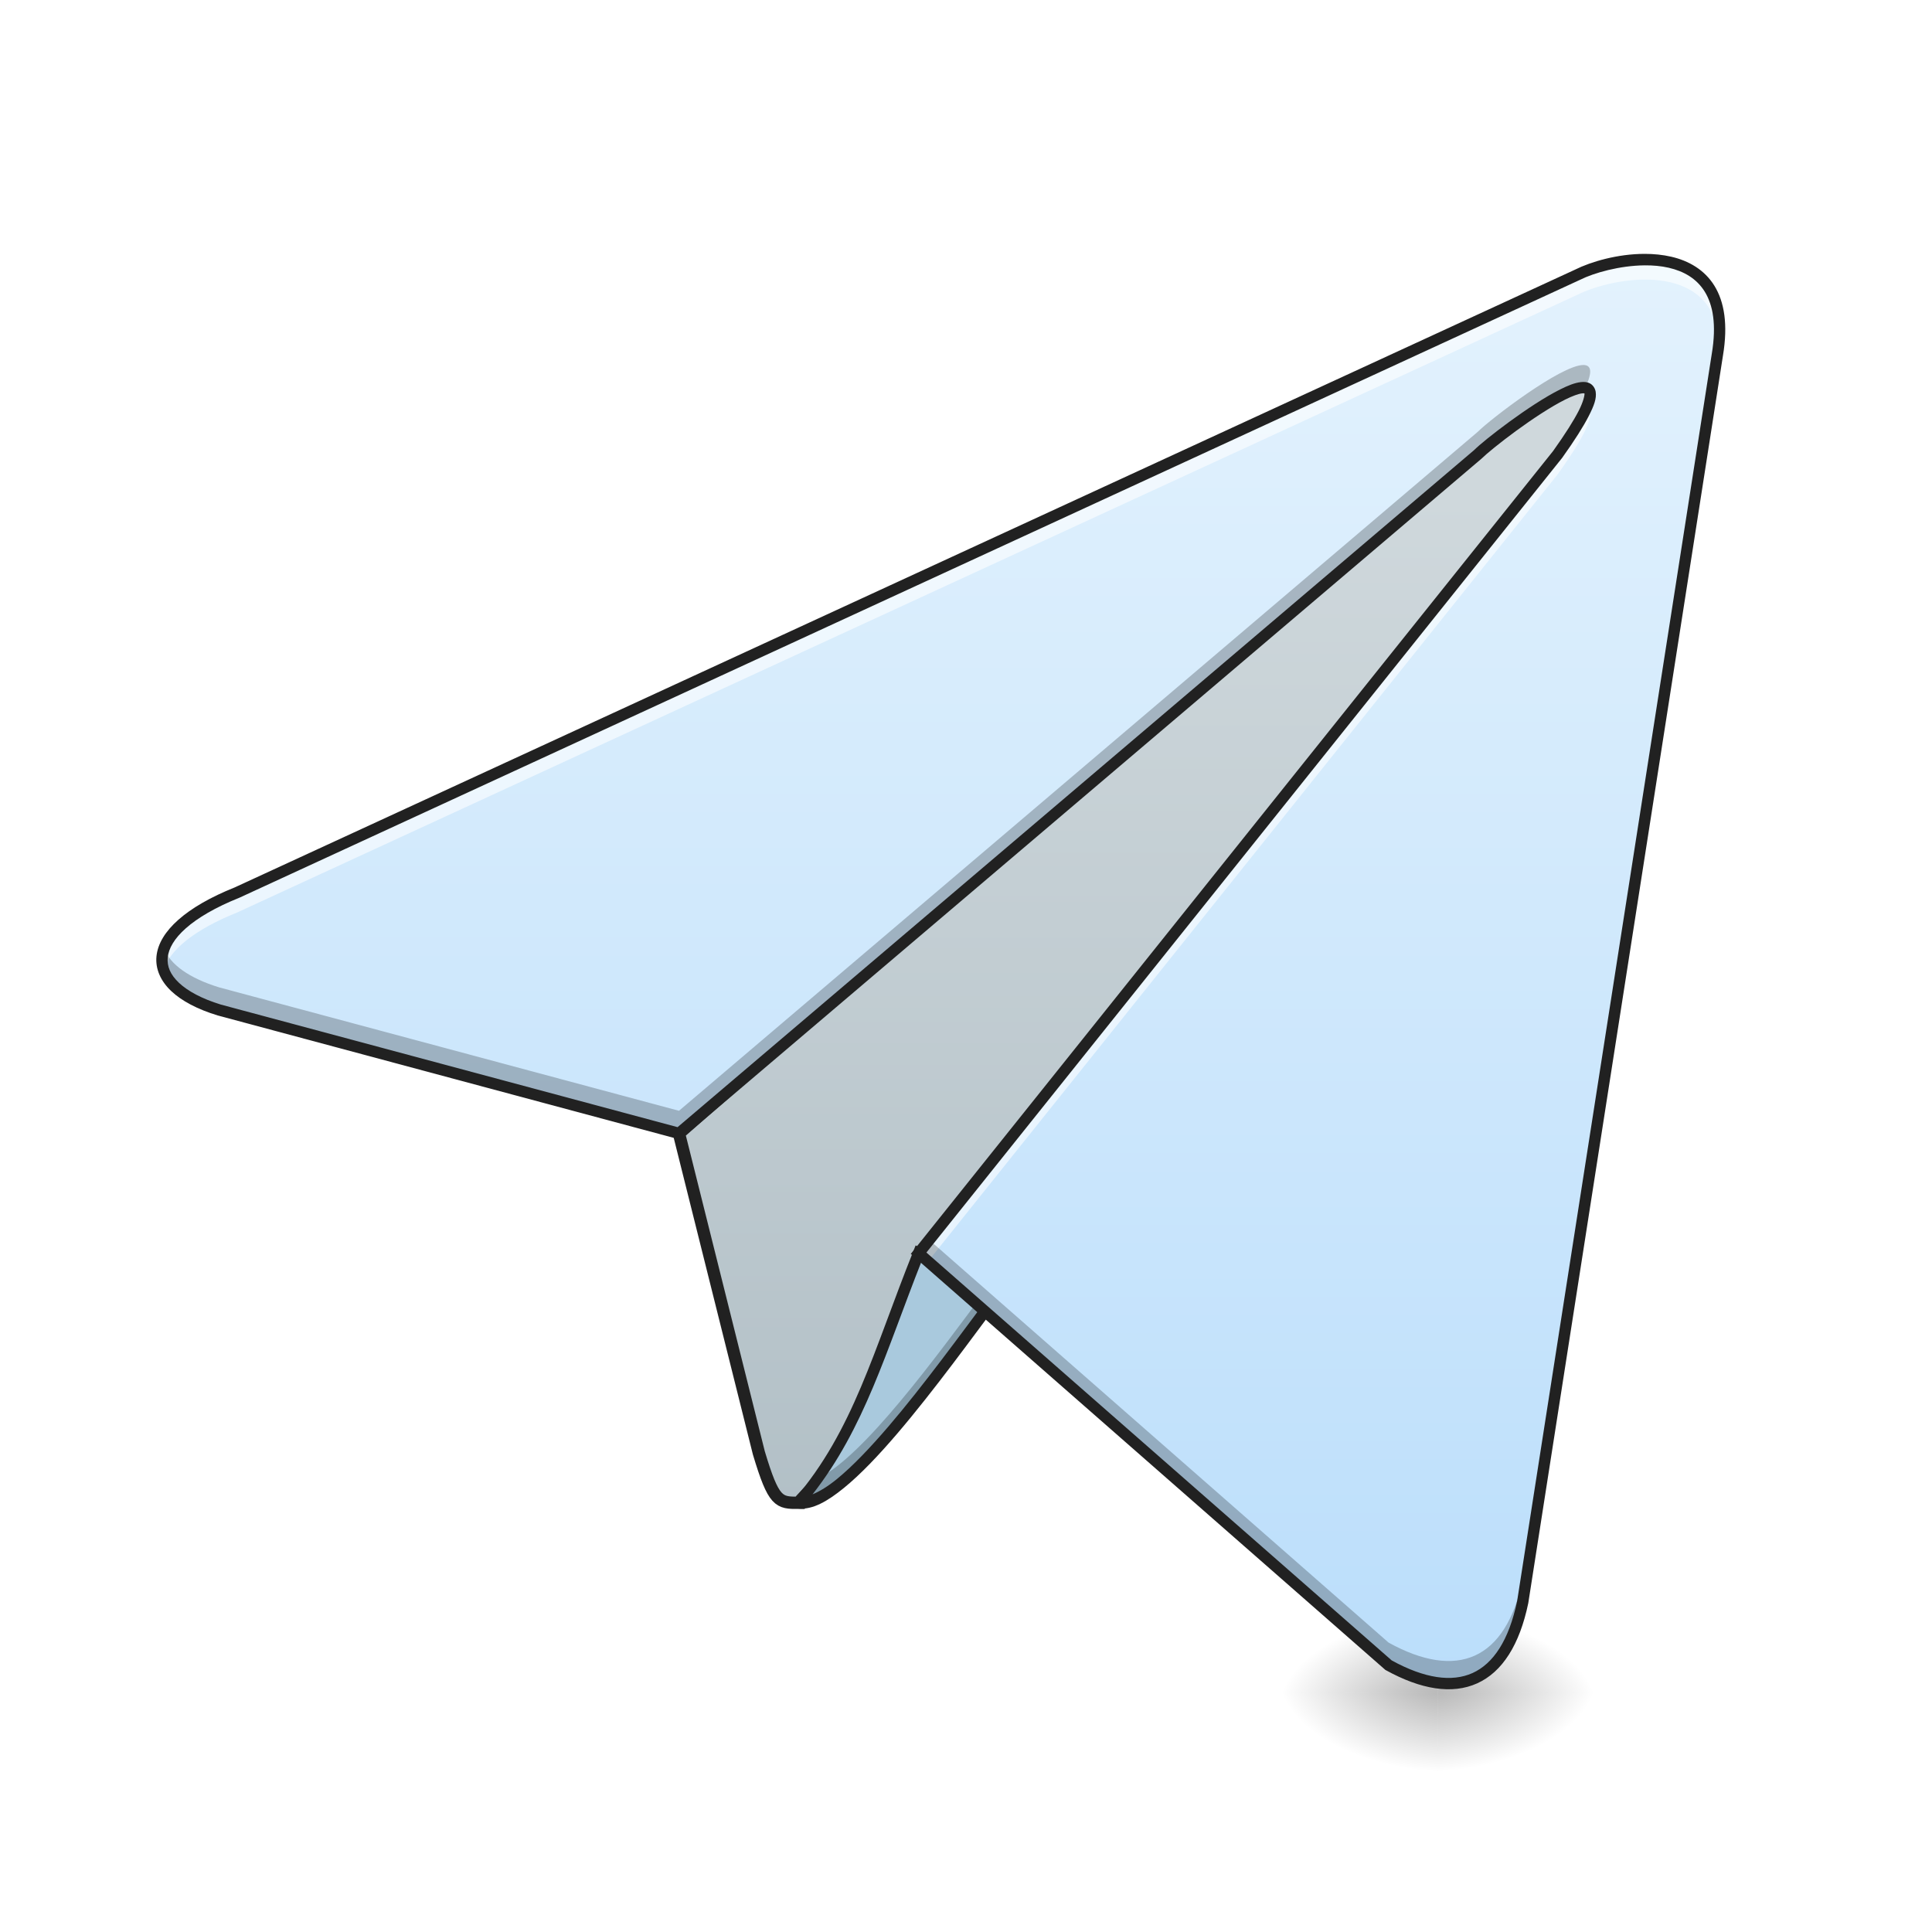
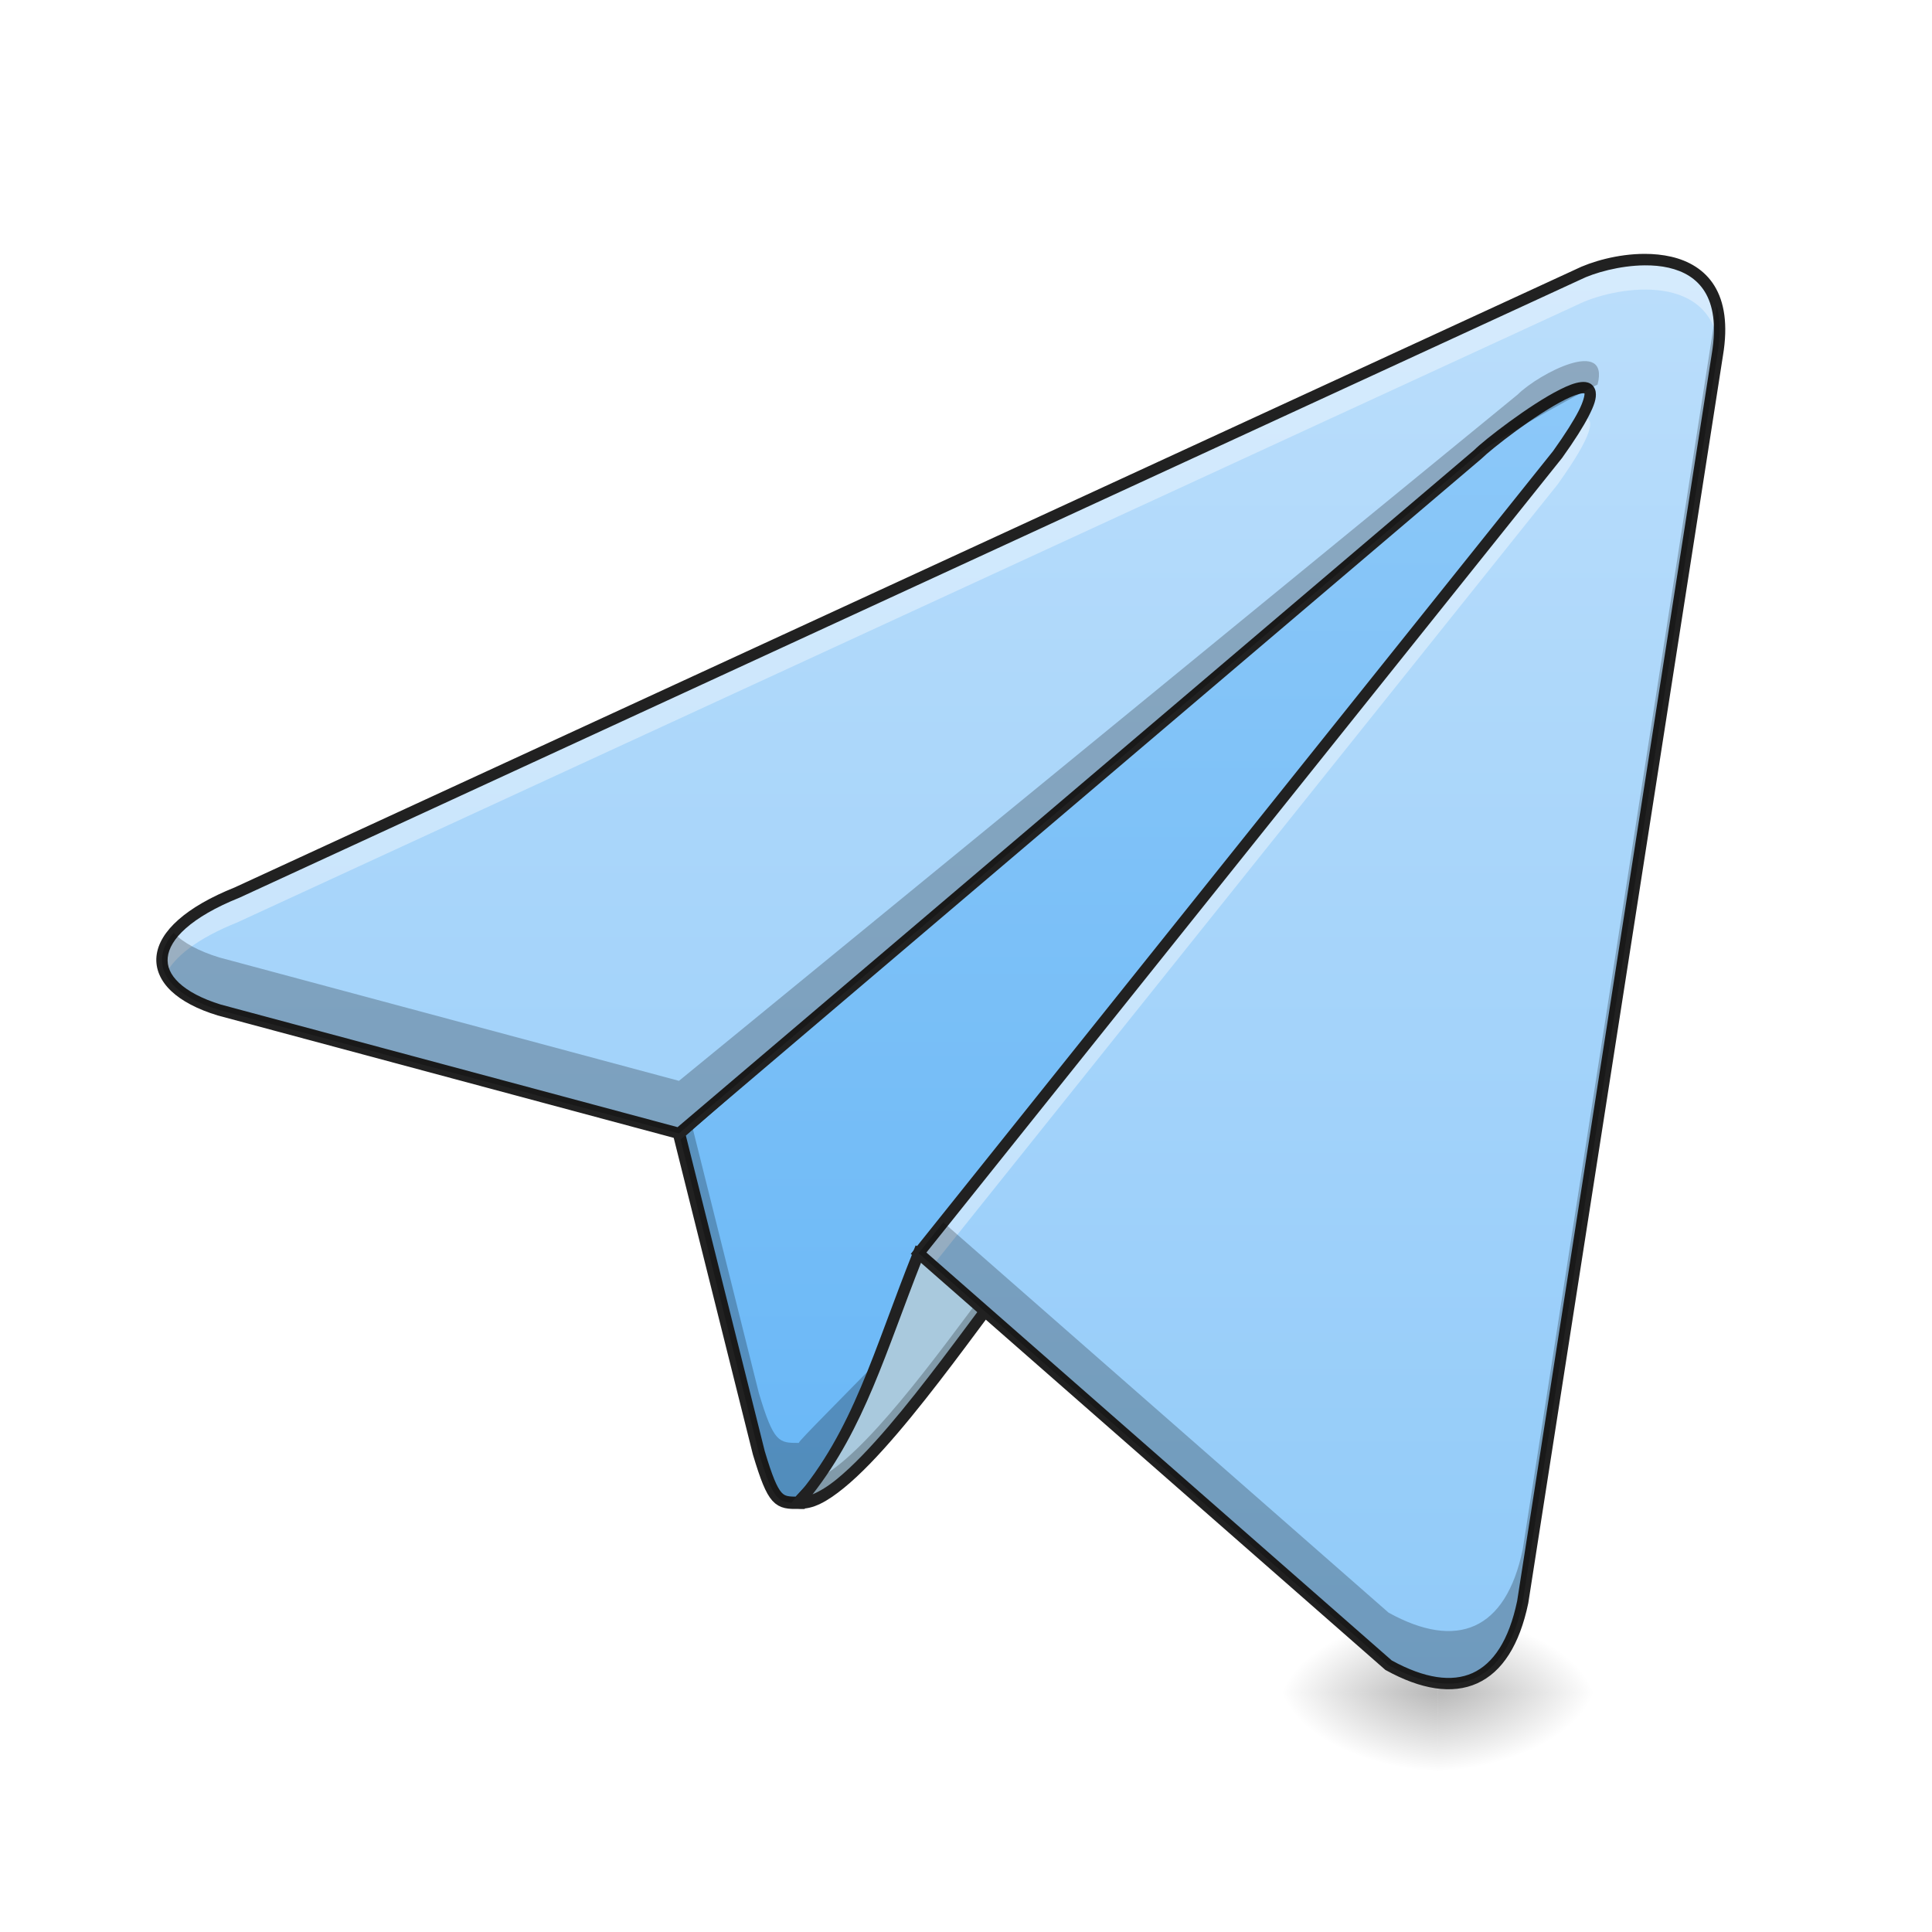
<svg xmlns="http://www.w3.org/2000/svg" width="512pt" height="512pt" viewBox="0 0 512 512" version="1.1">
  <defs>
    <radialGradient id="radial0" gradientUnits="userSpaceOnUse" cx="450.909" cy="189.579" fx="450.909" fy="189.579" r="21.167" gradientTransform="matrix(0.00000278673,-1.250119,-2.250215,-0.00000162462,802.3374,1017.525)">
      <stop offset="0" style="stop-color:rgb(0%,0%,0%);stop-opacity:0.314;" />
      <stop offset="0.222" style="stop-color:rgb(0%,0%,0%);stop-opacity:0.275;" />
      <stop offset="1" style="stop-color:rgb(0%,0%,0%);stop-opacity:0;" />
    </radialGradient>
    <radialGradient id="radial1" gradientUnits="userSpaceOnUse" cx="450.909" cy="189.579" fx="450.909" fy="189.579" r="21.167" gradientTransform="matrix(-0.00000278673,1.250119,2.250215,0.00000162462,-40.26459,-120.4397)">
      <stop offset="0" style="stop-color:rgb(0%,0%,0%);stop-opacity:0.314;" />
      <stop offset="0.222" style="stop-color:rgb(0%,0%,0%);stop-opacity:0.275;" />
      <stop offset="1" style="stop-color:rgb(0%,0%,0%);stop-opacity:0;" />
    </radialGradient>
    <radialGradient id="radial2" gradientUnits="userSpaceOnUse" cx="450.909" cy="189.579" fx="450.909" fy="189.579" r="21.167" gradientTransform="matrix(-0.00000278673,-1.250119,2.250215,-0.00000162462,-40.26459,1017.525)">
      <stop offset="0" style="stop-color:rgb(0%,0%,0%);stop-opacity:0.314;" />
      <stop offset="0.222" style="stop-color:rgb(0%,0%,0%);stop-opacity:0.275;" />
      <stop offset="1" style="stop-color:rgb(0%,0%,0%);stop-opacity:0;" />
    </radialGradient>
    <radialGradient id="radial3" gradientUnits="userSpaceOnUse" cx="450.909" cy="189.579" fx="450.909" fy="189.579" r="21.167" gradientTransform="matrix(0.00000278673,1.250119,-2.250215,0.00000162462,802.3374,-120.4397)">
      <stop offset="0" style="stop-color:rgb(0%,0%,0%);stop-opacity:0.314;" />
      <stop offset="0.222" style="stop-color:rgb(0%,0%,0%);stop-opacity:0.275;" />
      <stop offset="1" style="stop-color:rgb(0%,0%,0%);stop-opacity:0;" />
    </radialGradient>
-     <linearGradient id="linear0" gradientUnits="userSpaceOnUse" x1="254" y1="207.042" x2="254" y2="-84">
-       <stop offset="0" style="stop-color:rgb(69.02%,74.51%,77.255%);stop-opacity:1;" />
-       <stop offset="1" style="stop-color:rgb(81.176%,84.706%,86.275%);stop-opacity:1;" />
+     <linearGradient id="linear0" gradientUnits="userSpaceOnUse" x1="254" y1="233.5" x2="254" y2="-147.5">
+       <stop offset="0" style="stop-color:rgb(39.216%,70.98%,96.471%);stop-opacity:1;" />
+       <stop offset="1" style="stop-color:rgb(56.471%,79.216%,97.647%);stop-opacity:1;" />
    </linearGradient>
    <linearGradient id="linear1" gradientUnits="userSpaceOnUse" x1="349.25" y1="233.5" x2="349.25" y2="-147.5" gradientTransform="matrix(1.000095,0,0,1.000095,0,215.0205)">
-       <stop offset="0" style="stop-color:rgb(73.333%,87.059%,98.431%);stop-opacity:1;" />
-       <stop offset="1" style="stop-color:rgb(89.02%,94.902%,99.216%);stop-opacity:1;" />
+       <stop offset="0" style="stop-color:rgb(56.471%,79.216%,97.647%);stop-opacity:1;" />
+       <stop offset="1" style="stop-color:rgb(73.333%,87.059%,98.431%);stop-opacity:1;" />
    </linearGradient>
  </defs>
  <g id="surface1">
    <path style=" stroke:none;fill-rule:nonzero;fill:url(#radial0);" d="M 381.035 448.543 L 423.375 448.543 L 423.375 427.375 L 381.035 427.375 Z M 381.035 448.543 " />
    <path style=" stroke:none;fill-rule:nonzero;fill:url(#radial1);" d="M 381.035 448.543 L 338.699 448.543 L 338.699 469.711 L 381.035 469.711 Z M 381.035 448.543 " />
    <path style=" stroke:none;fill-rule:nonzero;fill:url(#radial2);" d="M 381.035 448.543 L 338.699 448.543 L 338.699 427.375 L 381.035 427.375 Z M 381.035 448.543 " />
    <path style=" stroke:none;fill-rule:nonzero;fill:url(#radial3);" d="M 381.035 448.543 L 423.375 448.543 L 423.375 469.711 L 381.035 469.711 Z M 381.035 448.543 " />
    <path style="fill-rule:nonzero;fill:url(#linear0);stroke-width:3.267;stroke-linecap:butt;stroke-linejoin:miter;stroke:rgb(12.941%,12.941%,12.941%);stroke-opacity:1;stroke-miterlimit:4;" d="M 211.667 183.228 C 206.375 183.228 205.051 183.228 201.082 169.998 L 179.916 85.335 L 433.916 -136.918 C 414.956 -9.164 211.667 180.583 211.667 183.228 Z M 211.667 183.228 " transform="matrix(1.000095,0,0,1.000095,0,215.0205)" />
+     <path style=" stroke:none;fill-rule:nonzero;fill:rgb(0%,0%,0%);fill-opacity:0.235;" d="M 433.957 78.09 L 429.801 81.727 C 395.258 208.41 211.688 379.875 211.688 382.391 C 206.395 382.391 205.07 382.391 201.102 369.16 L 183.191 297.512 L 179.934 300.363 L 201.102 385.035 C 205.07 398.266 206.395 398.266 211.688 398.266 C 211.688 395.621 414.996 205.855 433.957 78.09 Z M 433.957 78.09 " />
    <path style=" stroke:none;fill-rule:nonzero;fill:rgb(66.275%,78.824%,86.667%);fill-opacity:1;" d="M 211.688 398.266 C 223.594 399.59 248.73 363.867 264.609 342.699 L 243.441 332.113 C 232.855 358.574 227.562 379.746 211.688 398.266 Z M 211.688 398.266 " />
    <path style=" stroke:none;fill-rule:nonzero;fill:rgb(0%,0%,0%);fill-opacity:0.235;" d="M 261.734 341.262 C 247.938 359.805 228.844 386.043 216.707 391.844 C 215.152 394.023 213.492 396.164 211.688 398.266 C 223.594 399.59 248.73 363.867 264.609 342.699 Z M 261.734 341.262 " />
    <path style=" stroke:none;fill-rule:nonzero;fill:rgb(12.941%,12.941%,12.941%);fill-opacity:1;" d="M 242.652 330.043 L 242.047 331.559 C 231.422 358.113 226.164 379.074 210.547 397.293 L 208.703 399.445 L 211.523 399.758 C 215.293 400.18 219.293 397.875 223.695 394.281 C 228.098 390.688 232.891 385.633 237.801 379.891 C 247.621 368.406 257.887 354.164 265.809 343.598 L 266.887 342.16 Z M 244.25 334.199 L 262.332 343.238 C 254.527 353.684 244.82 367.062 235.52 377.941 C 230.672 383.609 225.957 388.562 221.797 391.957 C 219.387 393.926 217.207 395.238 215.336 396.012 C 229.16 378.352 234.699 358.363 244.25 334.199 Z M 244.25 334.199 " />
    <path style=" stroke:none;fill-rule:nonzero;fill:url(#linear1);" d="M 243.441 332.113 L 367.996 441.305 C 386.031 451.254 399.043 446.102 403.535 424.562 L 455.125 93.969 C 460.418 62.215 428.664 67.508 418.082 72.797 L 62.828 236.535 C 37.047 246.875 37.195 261.262 58.129 267.672 L 179.934 300.363 L 391.621 120.43 C 396.914 115.137 439.25 83.383 412.789 120.43 Z M 243.441 332.113 " />
-     <path style=" stroke:none;fill-rule:nonzero;fill:rgb(100%,100%,100%);fill-opacity:0.588;" d="M 435.848 68.797 C 428.996 68.828 422.051 70.812 418.082 72.797 L 62.828 236.535 C 47.281 242.773 41.168 250.477 43.352 257.02 C 44.984 251.863 51.324 246.441 62.828 241.828 L 418.082 78.09 C 427.5 73.383 453.684 68.672 455.605 90.07 C 456.891 73.41 446.484 68.75 435.848 68.797 Z M 420.387 108.121 C 419.152 110.902 416.742 114.891 412.789 120.43 L 243.441 332.113 L 245.93 334.297 L 412.789 125.719 C 421.43 113.621 422.734 108.863 420.387 108.121 Z M 420.387 108.121 " />
-     <path style=" stroke:none;fill-rule:nonzero;fill:rgb(0%,0%,0%);fill-opacity:0.235;" d="M 455.57 84.473 C 455.473 85.59 455.332 86.75 455.125 87.977 L 403.535 418.57 C 399.043 440.109 386.031 445.262 367.996 435.312 L 246.258 328.594 L 243.441 332.113 L 367.996 441.305 C 386.031 451.254 399.043 446.102 403.535 424.562 L 455.125 93.969 C 455.73 90.332 455.848 87.191 455.57 84.473 Z M 419.574 96.73 C 413.605 96.797 395.012 111.047 391.621 114.438 L 179.934 294.371 L 58.129 261.68 C 50.039 259.203 45.055 255.531 43.473 251.367 C 41.125 257.898 46.32 264.055 58.129 267.672 L 179.934 300.363 L 391.621 120.43 C 395.117 116.93 414.789 101.883 420.098 102.762 C 422.184 98.379 421.633 96.711 419.574 96.73 Z M 419.574 96.73 " />
+     <path style=" stroke:none;fill-rule:nonzero;fill:rgb(100%,100%,100%);fill-opacity:0.392;" d="M 435.848 68.797 C 428.996 68.828 422.051 70.812 418.082 72.797 L 62.828 236.535 C 46.254 243.184 40.398 251.5 43.891 258.297 C 46.141 253.559 52.336 248.684 62.828 244.473 L 418.082 80.738 C 427.32 76.117 452.684 71.5 455.465 91.516 C 457.477 73.68 446.785 68.75 435.848 68.797 Z M 419.574 110.66 C 419.422 110.664 419.266 110.676 419.098 110.695 C 417.711 113.215 415.656 116.414 412.789 120.43 L 243.441 332.113 L 247.172 335.387 L 412.789 128.367 C 422.297 115.055 422.922 110.625 419.574 110.66 Z M 419.574 110.66 " />
    <path style=" stroke:none;fill-rule:nonzero;fill:rgb(12.941%,12.941%,12.941%);fill-opacity:1;" d="M 435.848 67.277 C 428.719 67.281 421.652 69.336 417.414 71.453 C 417.414 71.453 417.41 71.457 417.41 71.457 L 62.203 235.172 L 62.27 235.145 C 55.711 237.773 50.746 240.672 47.281 243.738 C 43.812 246.801 41.801 250.082 41.469 253.43 C 41.133 256.773 42.578 260.004 45.379 262.645 C 48.176 265.285 52.305 267.457 57.688 269.105 L 57.715 269.113 L 180.305 302.016 L 392.641 121.531 L 392.684 121.488 C 393.828 120.344 397.508 117.309 401.766 114.195 C 406.027 111.082 410.965 107.805 414.785 105.895 C 416.695 104.938 418.359 104.348 419.285 104.246 C 419.746 104.191 419.973 104.273 419.957 104.27 C 419.945 104.262 419.879 104.09 419.906 104.285 C 419.965 104.668 419.668 106.332 418.359 108.891 C 417.051 111.445 414.852 114.953 411.578 119.539 L 241.371 332.297 L 242.449 333.242 L 367.129 442.539 L 367.27 442.617 C 376.516 447.719 384.805 449.109 391.461 446.109 C 398.117 443.109 402.707 435.898 405.004 424.867 L 405.012 424.828 L 456.605 94.215 C 456.605 94.207 456.605 94.203 456.609 94.199 C 457.965 86.035 456.977 80.008 454.336 75.73 C 451.695 71.453 447.469 69.086 442.895 68.031 C 440.609 67.504 438.227 67.277 435.848 67.277 Z M 435.852 70.32 C 438.043 70.301 440.207 70.488 442.219 70.953 C 446.246 71.883 449.629 73.816 451.785 77.309 C 453.938 80.801 454.93 86.016 453.648 93.719 L 453.645 93.727 L 402.062 424.27 C 399.871 434.77 395.707 440.902 390.23 443.375 C 384.77 445.836 377.566 444.832 368.832 440.039 L 245.508 331.934 L 413.988 121.336 L 414.012 121.301 C 417.344 116.633 419.609 113.035 421.031 110.258 C 422.449 107.484 423.145 105.594 422.871 103.828 C 422.738 102.945 422.172 102.051 421.383 101.629 C 420.598 101.203 419.766 101.168 418.945 101.262 C 417.309 101.445 415.5 102.18 413.441 103.211 C 409.324 105.27 404.336 108.605 399.996 111.773 C 395.66 114.945 392.059 117.867 390.562 119.367 L 390.648 119.285 L 179.562 298.707 L 58.551 266.23 C 53.477 264.676 49.746 262.645 47.438 260.465 C 45.125 258.281 44.219 256.07 44.453 253.727 C 44.688 251.383 46.164 248.727 49.266 245.988 C 52.367 243.246 57.055 240.469 63.387 237.926 L 63.422 237.914 L 418.73 74.152 L 418.754 74.141 C 422.453 72.289 429.273 70.375 435.852 70.32 Z M 435.852 70.32 " />
+     <path style=" stroke:none;fill-rule:nonzero;fill:rgb(0%,0%,0%);fill-opacity:0.235;" d="M 454.965 81.07 L 403.535 410.633 C 399.043 432.172 386.031 437.324 367.996 427.375 L 249.988 323.926 L 243.441 332.113 L 367.996 441.305 C 386.031 451.254 399.043 446.102 403.535 424.562 L 455.125 93.969 C 456.004 88.703 455.859 84.465 454.965 81.07 Z M 402.203 104.551 L 179.934 286.434 L 58.129 253.742 C 52.59 252.043 48.504 249.789 45.973 247.199 C 39.23 255.191 43.828 263.293 58.129 267.672 L 179.934 300.363 L 391.621 120.43 C 394.273 117.773 415.438 105.855 423.375 101.906 C 426.613 89.246 407.848 98.969 402.203 104.551 Z M 402.203 104.551 " />
  </g>
</svg>
